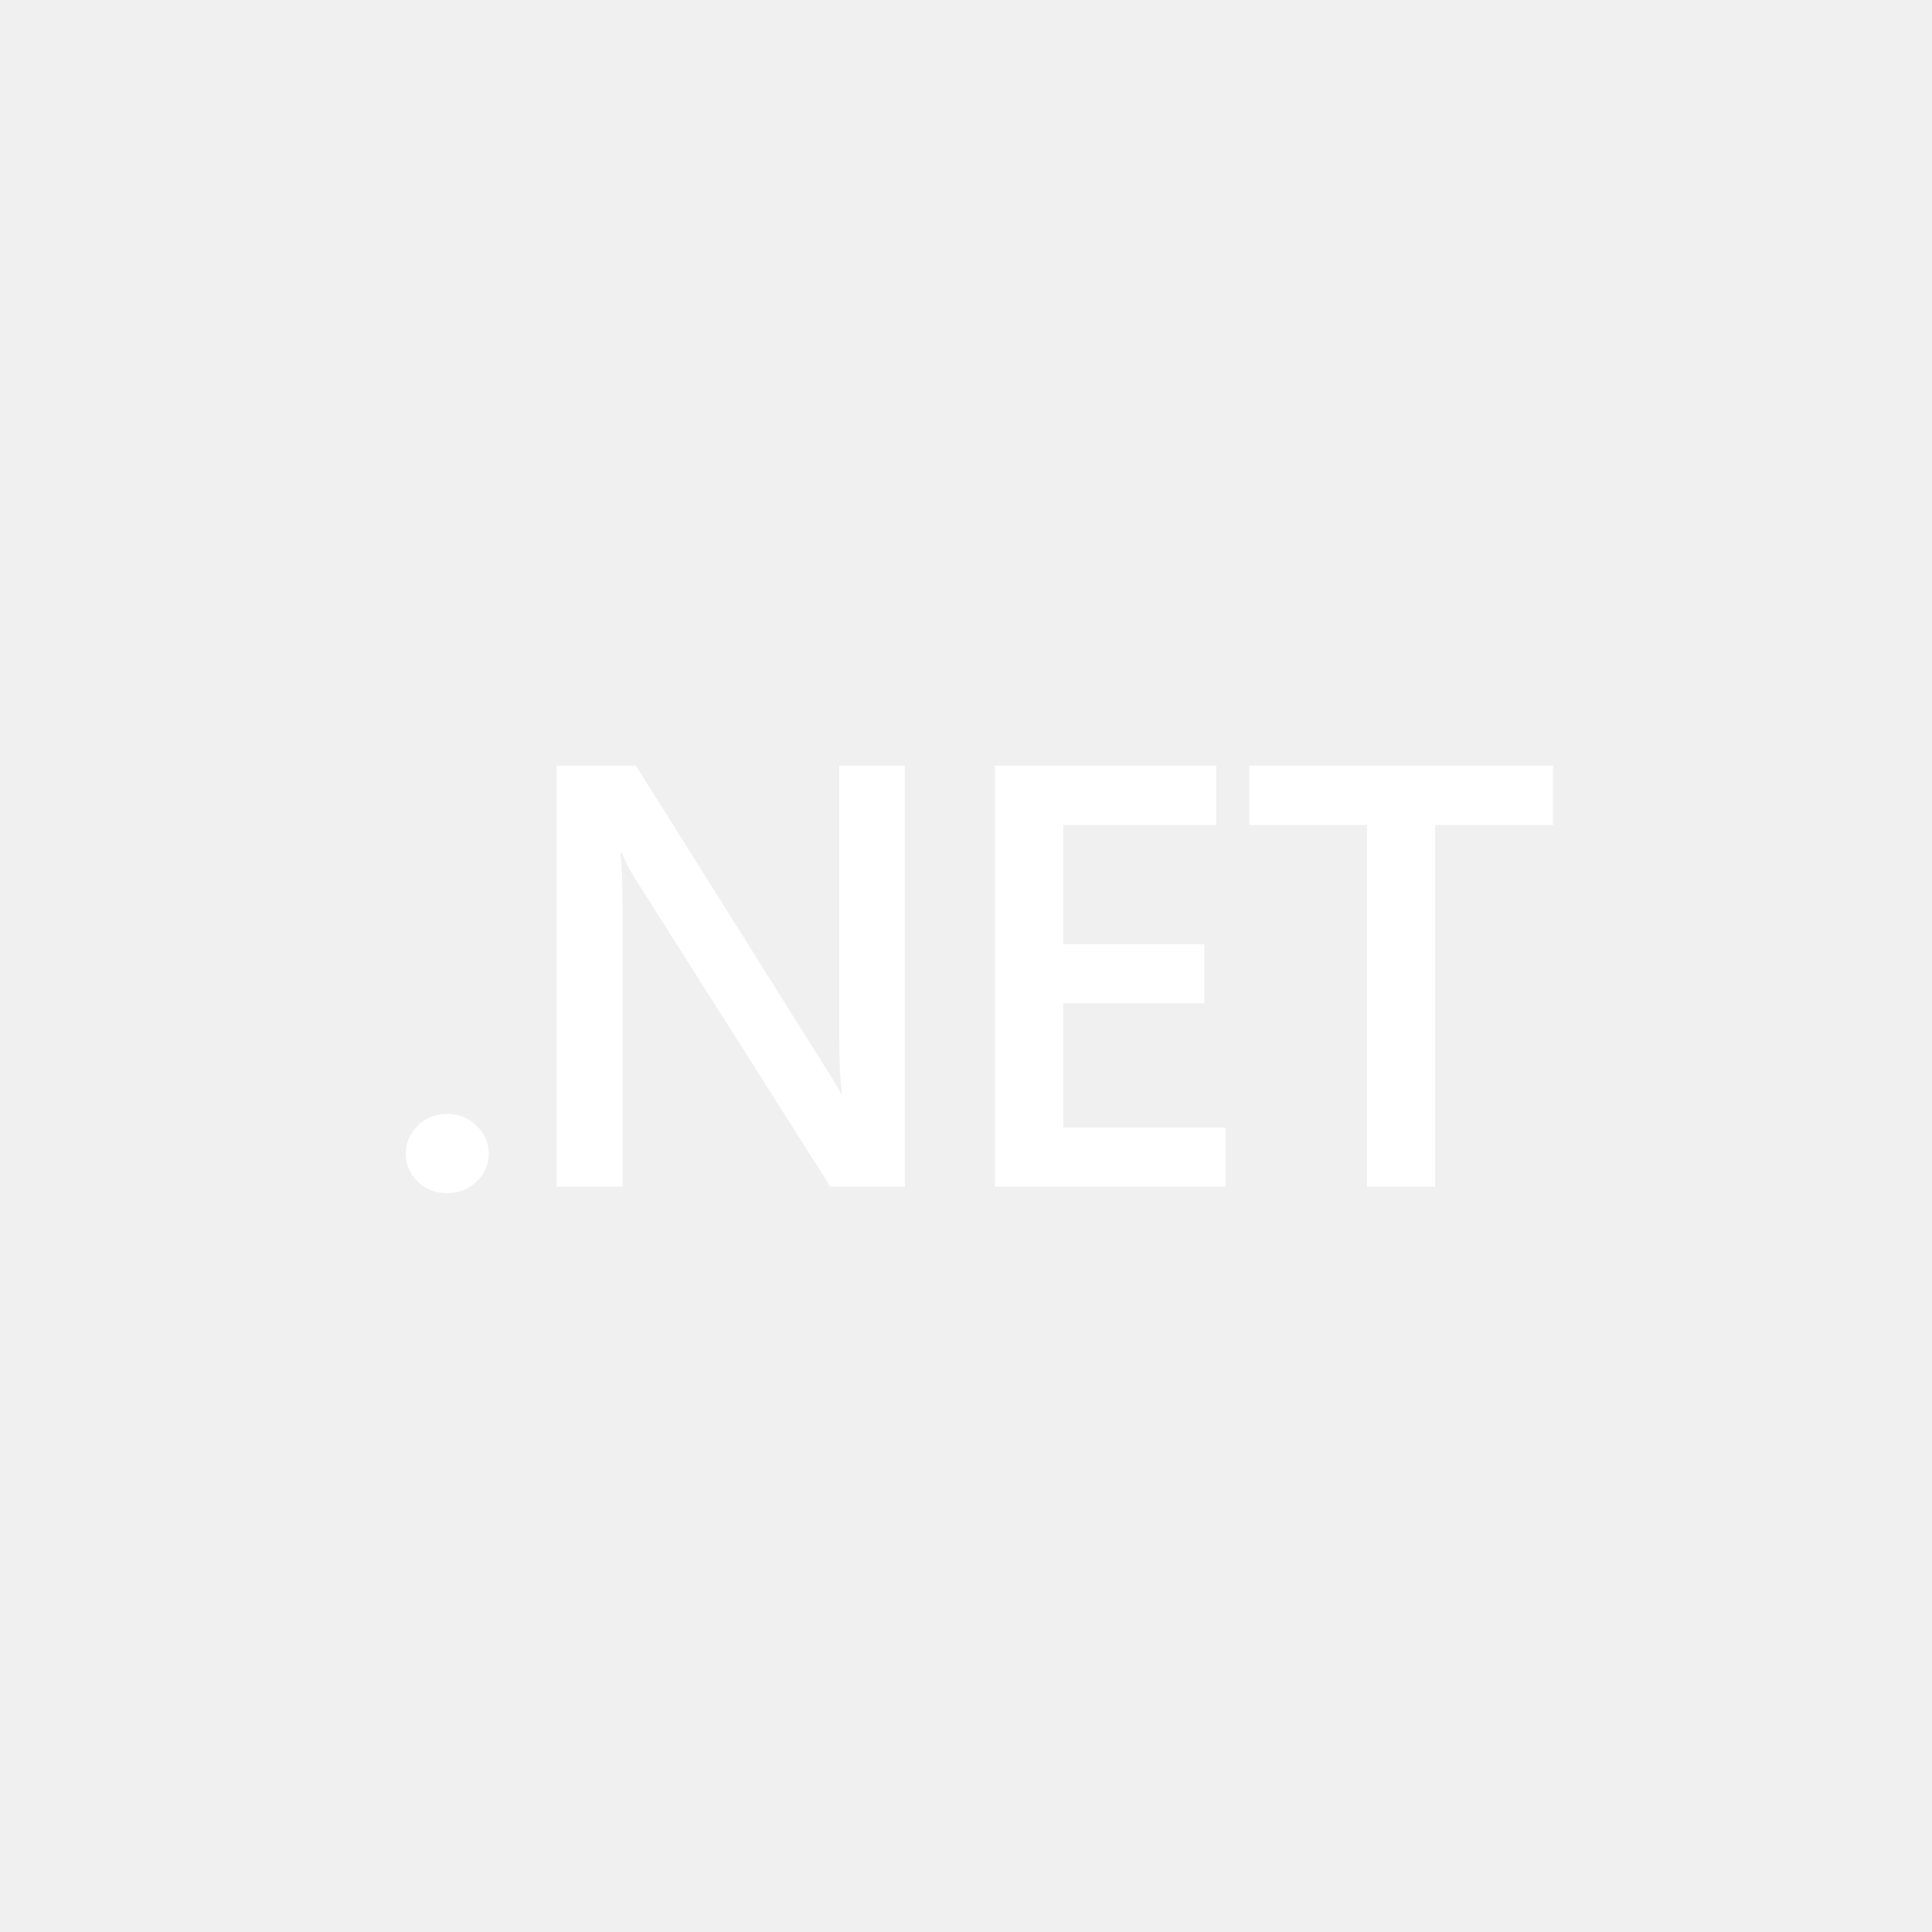
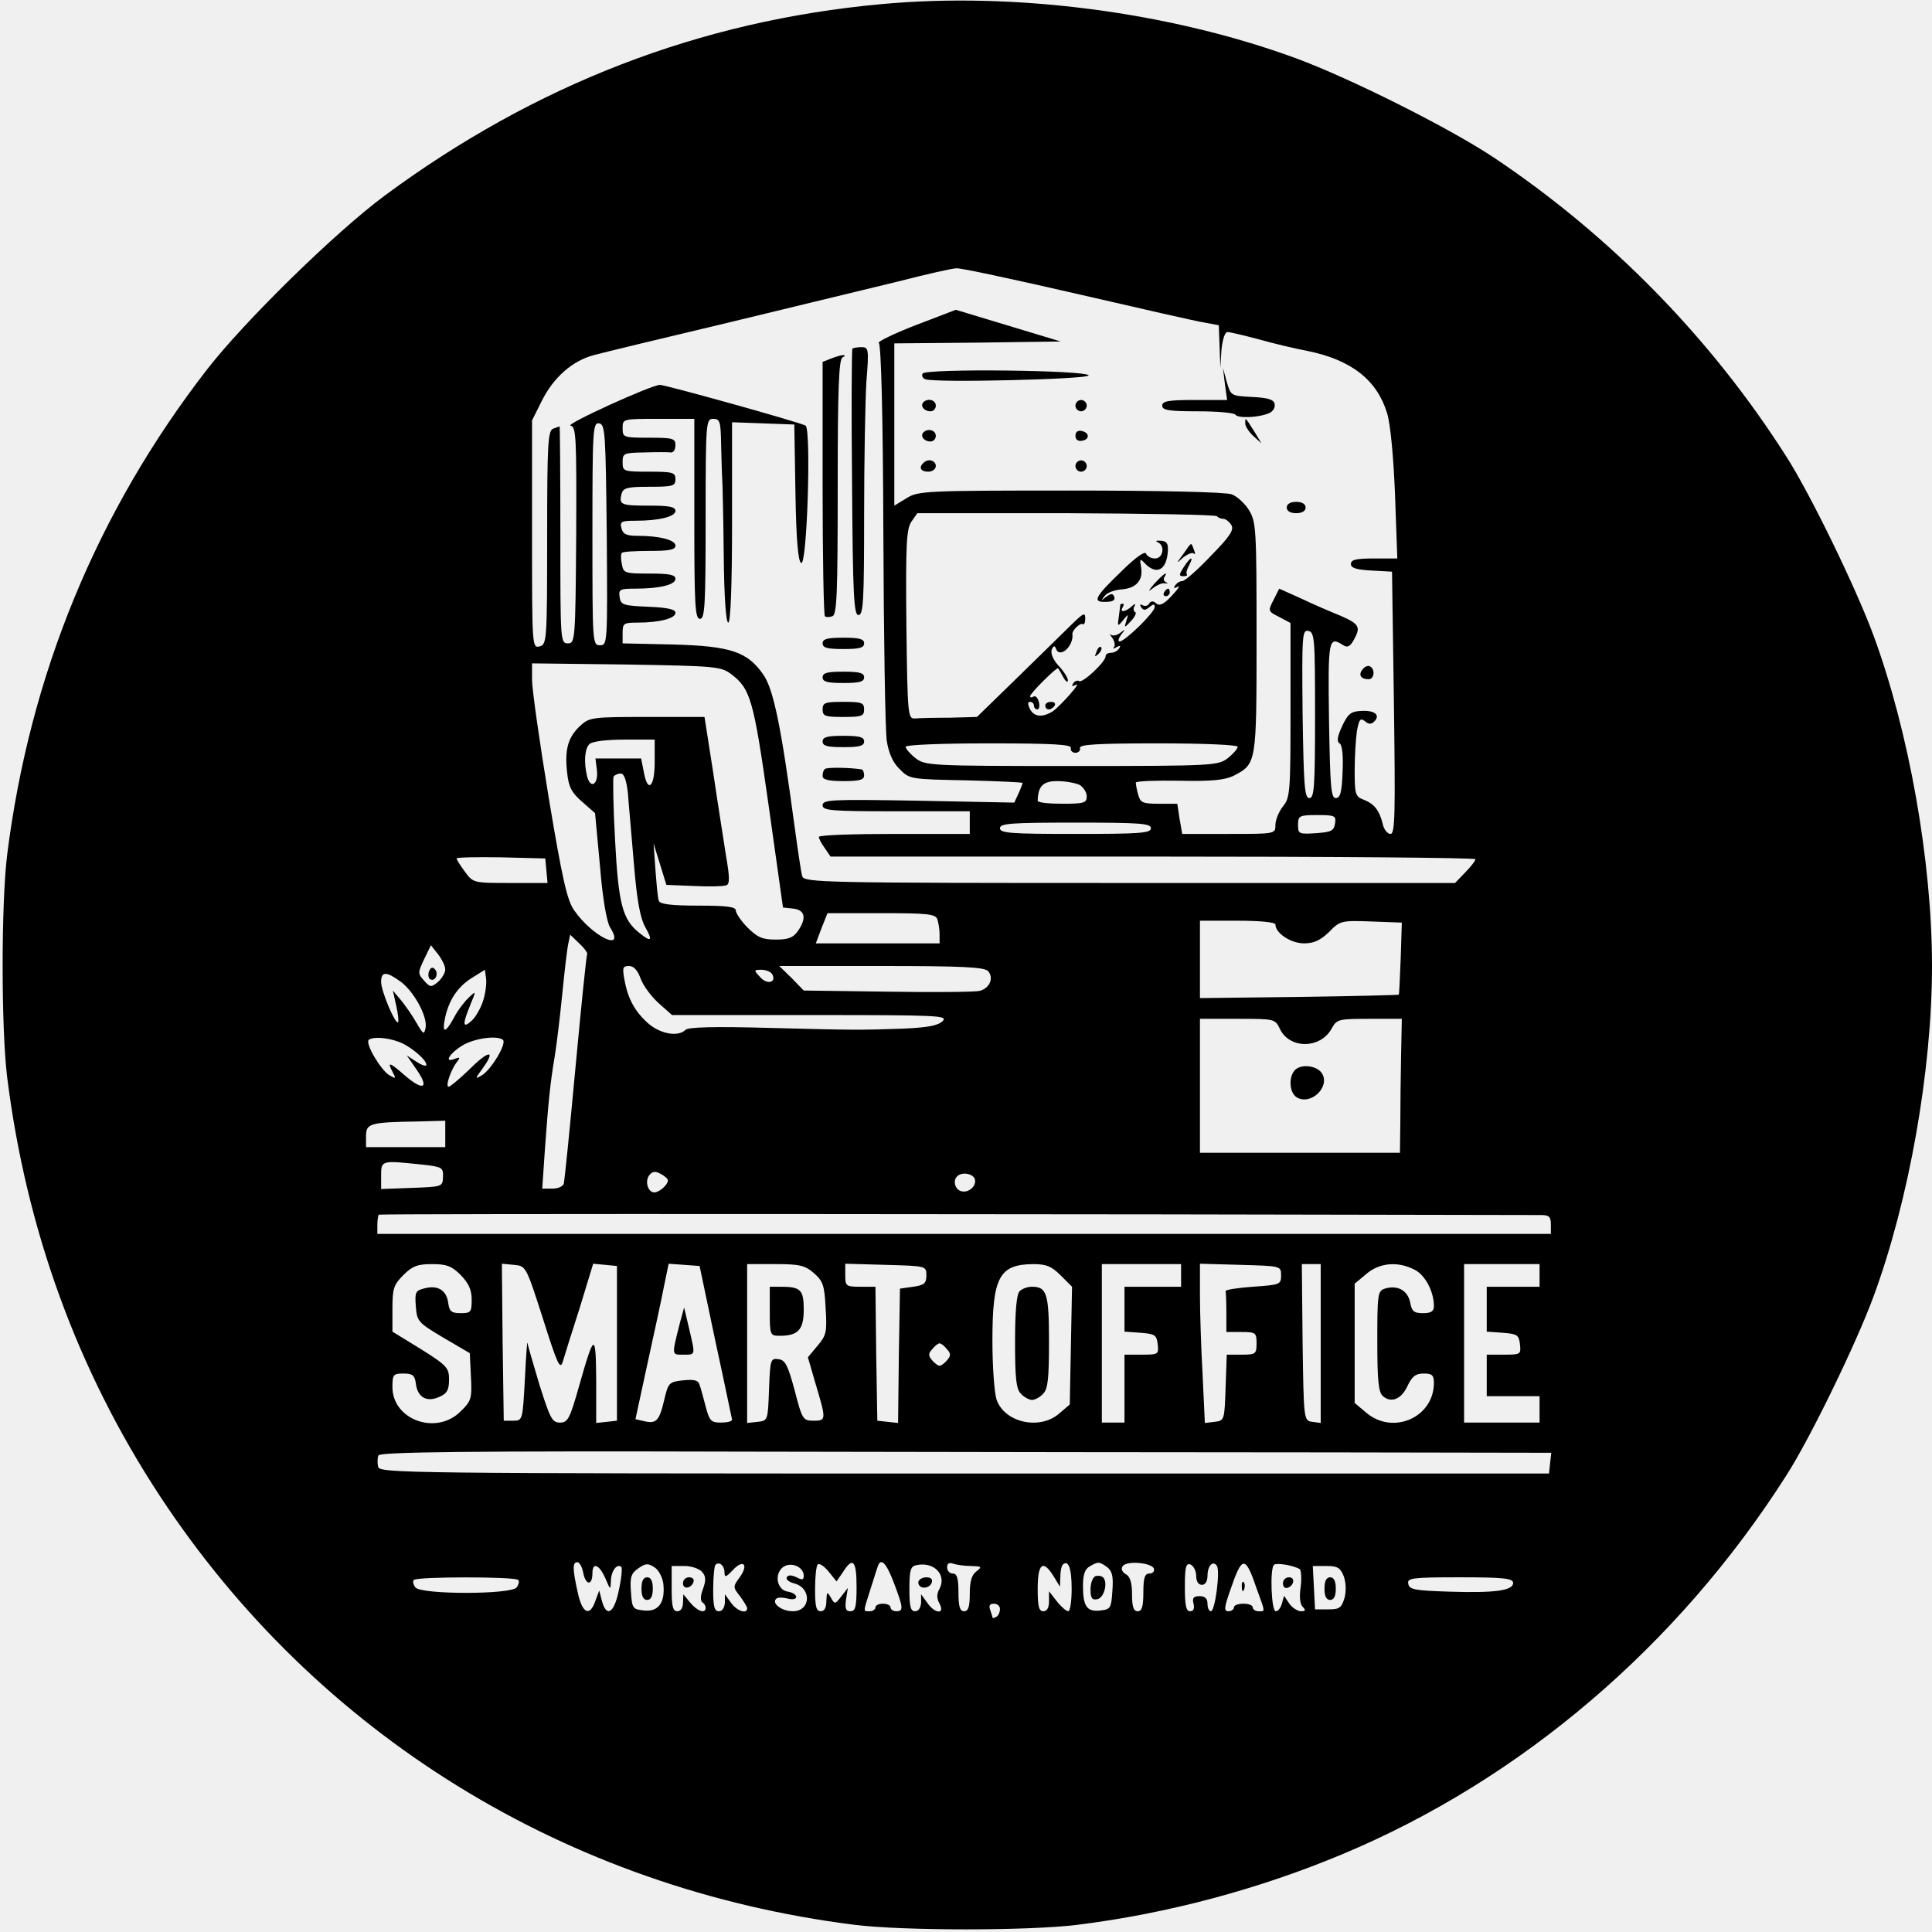
- <svg xmlns="http://www.w3.org/2000/svg" width="456" height="456" viewBox="0 0 456 456" version="1.1" xml:space="preserve" style="fill-rule:evenodd;clip-rule:evenodd;stroke-linejoin:round;stroke-miterlimit:2;">
-   <path d="m 105.5,281.609 c -2.703,0 -5.001,-0.9 -6.893,-2.702 -1.892,-1.848 -2.838,-4.042 -2.838,-6.582 0,-2.587 0.946,-4.804 2.838,-6.652 1.892,-1.848 4.19,-2.772 6.893,-2.772 2.748,0 5.068,0.924 6.96,2.772 1.937,1.848 2.906,4.064 2.906,6.652 0,2.54 -0.968,4.734 -2.906,6.582 -1.892,1.802 -4.212,2.702 -6.96,2.702 z" style="fill:#ffffff;fill-rule:nonzero;stroke-width:0.838" />
-   <path d="M 213.561,280.084 H 195.99 L 149.7,207.054 c -1.171,-1.848 -2.14,-3.765 -2.906,-5.751 h -0.406 c 0.361,2.125 0.541,6.675 0.541,13.65 v 65.132 h -15.543 v -99.36 h 18.719 l 44.737,71.298 c 1.892,2.957 3.109,4.989 3.649,6.098 h 0.27 c -0.45,-2.632 -0.676,-7.09 -0.676,-13.373 v -64.023 h 15.476 z" style="fill:#ffffff;fill-rule:nonzero;stroke-width:0.838" />
-   <path d="m 289.251,280.084 h -54.401 v -99.36 h 52.238 v 13.997 h -36.154 v 28.131 h 33.316 v 13.927 h -33.316 v 29.378 h 38.316 z" style="fill:#ffffff;fill-rule:nonzero;stroke-width:0.838" />
-   <path d="M 366.565,194.721 H 338.722 v 85.363 h -16.084 v -85.363 h -27.775 v -13.997 h 71.701 z" style="fill:#ffffff;fill-rule:nonzero;stroke-width:0.838" />
+ <svg xmlns="http://www.w3.org/2000/svg" version="1.0" width="512pt" height="512pt" viewBox="0 0 512 512" preserveAspectRatio="xMidYMid meet">
+   <g transform="translate(0,512) scale(0.1,-0.1)" fill="#000000" stroke="none">
+     <path d="M2335 5109 c-481 -44 -917 -213 -1315 -507 -131 -97 -372 -333 -472 -462 -291 -376 -469 -808 -529 -1285 -16 -129 -16 -461 0 -590 51 -406 187 -778 405 -1110 415 -631 1077 -1040 1841 -1136 129 -16 461 -16 590 0 241 30 482 95 702 187 474 198 890 553 1177 1004 63 98 185 349 231 474 94 255 155 599 155 876 0 277 -61 621 -155 876 -46 125 -168 376 -231 474 -199 313 -466 586 -776 793 -119 79 -379 209 -522 262 -334 123 -747 177 -1101 144z m520 -768 c165 -38 317 -73 338 -76 l37 -7 2 -57 2 -56 3 48 c3 28 9 47 16 47 7 0 44 -9 82 -19 39 -11 97 -25 130 -31 117 -24 184 -77 211 -165 9 -30 17 -116 21 -217 l6 -168 -61 0 c-48 0 -62 -3 -62 -15 0 -10 15 -15 55 -17 l54 -3 5 -347 c4 -297 3 -348 -9 -348 -8 0 -18 12 -21 28 -9 35 -22 52 -51 63 -21 8 -23 15 -23 76 0 38 3 85 6 106 6 31 9 35 21 26 10 -9 17 -9 25 -1 17 17 1 30 -34 28 -28 -1 -36 -8 -51 -40 -13 -28 -15 -41 -7 -46 7 -4 10 -32 8 -76 -2 -53 -6 -69 -18 -69 -13 0 -15 31 -18 208 -3 215 -1 222 38 197 11 -7 18 -3 27 13 20 35 16 43 -34 65 -27 11 -74 31 -105 46 l-58 26 -15 -30 c-15 -29 -15 -30 15 -45 l30 -16 0 -230 c0 -216 -1 -233 -20 -256 -11 -14 -20 -36 -20 -49 0 -24 0 -24 -124 -24 l-123 0 -7 40 -6 40 -49 0 c-44 0 -49 3 -55 25 -4 14 -6 28 -6 31 0 4 52 6 115 5 86 -2 121 2 144 13 61 32 61 31 61 366 0 287 -1 307 -20 338 -11 18 -32 37 -46 42 -15 6 -190 10 -427 10 -383 0 -404 -1 -434 -20 l-33 -20 0 215 0 215 220 2 221 3 -139 42 -139 42 -107 -41 c-59 -23 -102 -44 -97 -47 6 -4 11 -191 12 -506 1 -275 5 -522 9 -548 5 -32 16 -58 34 -75 26 -27 29 -27 176 -30 83 -2 150 -5 150 -7 0 -2 -5 -15 -11 -28 l-11 -24 -254 5 c-230 4 -254 3 -254 -12 0 -14 21 -16 195 -16 l195 0 0 -30 0 -30 -200 0 c-110 0 -200 -3 -200 -8 0 -4 7 -18 16 -30 l15 -22 855 0 c470 0 854 -3 854 -7 0 -4 -12 -20 -27 -35 l-27 -28 -862 0 c-813 0 -863 1 -868 18 -3 9 -12 71 -21 137 -35 260 -55 358 -82 397 -42 61 -87 76 -240 80 l-133 3 0 28 c0 25 3 27 39 27 58 0 101 11 101 26 0 9 -20 14 -72 16 -67 3 -73 5 -76 26 -3 20 1 22 41 22 64 0 107 10 107 26 0 11 -17 14 -69 14 -65 0 -69 1 -73 25 -3 13 -3 27 0 30 3 3 36 5 74 5 51 0 68 3 68 14 0 15 -42 26 -100 26 -29 0 -39 4 -43 20 -5 18 0 20 38 20 62 0 105 11 105 26 0 11 -17 14 -68 14 -76 0 -82 2 -75 31 5 16 14 19 74 19 62 0 69 2 69 20 0 18 -7 20 -70 20 -68 0 -70 1 -70 25 0 24 3 25 58 26 31 1 63 1 70 0 6 -1 12 7 12 19 0 18 -6 20 -70 20 -68 0 -70 1 -70 25 0 25 0 25 95 25 l95 0 0 -265 c0 -229 2 -265 15 -265 13 0 15 36 15 265 0 258 1 265 20 265 18 0 20 -7 21 -67 1 -38 2 -79 3 -93 1 -14 3 -105 4 -202 1 -111 6 -178 12 -178 6 0 10 95 10 265 l0 266 83 -3 82 -3 3 -180 c2 -125 7 -182 15 -187 16 -10 27 353 12 364 -12 8 -371 108 -386 108 -23 0 -253 -105 -237 -108 15 -3 16 -30 15 -290 -2 -280 -3 -287 -22 -287 -20 0 -20 7 -20 288 0 158 -1 287 -2 287 -1 0 -8 -3 -17 -6 -14 -5 -16 -40 -16 -289 0 -274 -1 -283 -20 -288 -20 -5 -20 0 -20 297 l0 302 26 52 c31 62 81 106 138 121 22 6 183 45 356 86 173 42 376 91 450 109 74 19 144 35 155 35 11 1 155 -30 320 -68z m-1247 -639 c2 -287 2 -292 -18 -292 -20 0 -20 6 -20 296 0 276 1 295 18 292 16 -3 17 -26 20 -296z m1617 50 c3 -4 11 -7 17 -7 6 0 15 -7 21 -16 8 -13 -3 -30 -54 -82 -35 -37 -69 -67 -76 -67 -6 0 -15 -5 -19 -12 -5 -7 -2 -8 7 -3 8 4 1 -6 -15 -23 -21 -23 -33 -29 -42 -21 -8 7 -14 7 -19 -1 -3 -6 -11 -7 -17 -4 -7 4 -8 2 -4 -5 6 -9 11 -9 22 0 11 9 14 9 14 0 0 -14 -79 -91 -93 -91 -5 0 -3 8 4 18 12 15 12 16 -2 5 -9 -7 -20 -9 -25 -5 -4 4 -3 0 4 -9 6 -9 8 -20 4 -24 -4 -5 -1 -5 7 0 9 5 12 4 7 -3 -4 -7 -14 -12 -22 -12 -8 0 -14 -4 -14 -9 0 -15 -61 -72 -70 -66 -5 3 -12 0 -16 -6 -5 -8 -3 -9 7 -4 18 10 -41 -56 -61 -70 -27 -17 -49 -15 -60 5 -7 14 -7 20 0 20 5 0 10 -4 10 -10 0 -5 4 -10 9 -10 5 0 7 9 4 20 -3 11 -9 17 -14 14 -5 -3 -9 -3 -9 1 0 8 71 78 74 74 2 -2 8 -13 14 -24 6 -11 12 -15 12 -8 0 7 -11 24 -24 38 -15 16 -22 33 -19 43 4 10 8 12 11 4 9 -29 48 5 44 38 -1 9 20 30 27 26 4 -3 7 4 7 15 0 16 -4 15 -31 -11 -16 -16 -81 -79 -143 -140 l-113 -110 -72 -2 c-40 0 -81 -1 -92 -2 -19 -1 -20 6 -23 248 -2 211 0 253 13 273 l16 23 393 0 c216 -1 397 -4 401 -8z m260 -527 c0 -189 -2 -220 -15 -220 -13 0 -15 33 -18 223 -2 209 -1 223 15 220 17 -3 18 -21 18 -223z m-1548 109 c52 -39 60 -67 100 -349 l38 -270 28 -3 c31 -4 35 -26 11 -60 -12 -17 -25 -22 -58 -22 -36 0 -49 6 -75 32 -17 17 -31 38 -31 45 0 10 -24 13 -100 13 -72 0 -102 4 -104 13 -3 6 -6 44 -9 82 l-5 70 17 -55 17 -55 73 -3 c41 -2 79 -1 86 2 9 3 9 21 -1 78 -6 40 -22 139 -34 221 l-23 147 -152 0 c-147 0 -153 -1 -178 -24 -32 -30 -41 -63 -34 -124 4 -38 12 -53 40 -77 l34 -30 13 -140 c7 -87 18 -149 27 -163 42 -67 -46 -25 -95 45 -19 26 -32 84 -68 300 -24 146 -44 286 -44 311 l0 44 249 -3 c235 -4 251 -5 278 -25z m-202 -234 c0 -67 -19 -83 -29 -25 l-7 35 -60 0 -61 0 4 -32 c4 -37 -17 -50 -26 -16 -9 37 -7 73 6 86 7 7 43 12 93 12 l80 0 0 -60z m1103 38 c-2 -7 4 -13 12 -13 8 0 14 6 12 13 -1 9 45 12 208 12 122 0 210 -4 210 -9 0 -5 -12 -19 -26 -30 -26 -20 -37 -21 -414 -21 -377 0 -388 1 -414 21 -14 11 -26 25 -26 30 0 5 91 9 220 9 171 0 219 -3 218 -12z m-1174 -120 c2 -29 10 -114 16 -188 8 -98 17 -144 30 -167 21 -37 16 -41 -16 -15 -44 35 -55 75 -64 245 -5 89 -6 165 -4 169 3 4 11 8 19 8 9 0 15 -17 19 -52z m1197 22 c10 -6 19 -20 19 -30 0 -18 -7 -20 -65 -20 -36 0 -65 3 -65 8 1 39 14 52 52 52 22 0 48 -5 59 -10z m677 -102 c-3 -20 -10 -23 -50 -26 -46 -3 -48 -2 -48 22 0 24 3 26 51 26 47 0 50 -2 47 -22z m-488 -13 c0 -13 -29 -15 -200 -15 -171 0 -200 2 -200 15 0 13 29 15 200 15 171 0 200 -2 200 -15z m-1602 -112 l3 -33 -98 0 c-98 0 -99 0 -121 30 -12 16 -22 32 -22 35 0 3 53 4 118 3 l117 -3 3 -32z m1036 -129 c3 -9 6 -27 6 -40 l0 -24 -164 0 -164 0 15 40 16 40 142 0 c121 0 144 -2 149 -16z m896 -14 c0 -23 41 -50 76 -50 26 0 43 8 66 30 29 30 33 31 112 28 l81 -3 -3 -95 c-2 -52 -4 -95 -5 -96 -1 -1 -120 -4 -265 -6 l-262 -3 0 103 0 102 100 0 c60 0 100 -4 100 -10z m-1824 -79 c-2 -3 -16 -139 -31 -301 -15 -162 -29 -301 -31 -307 -2 -7 -15 -13 -30 -13 l-27 0 7 103 c9 125 14 176 26 247 5 30 14 105 20 165 6 61 13 121 16 134 l5 24 24 -23 c14 -13 23 -26 21 -29z m-376 -40 c0 -9 -9 -24 -19 -33 -18 -15 -21 -15 -37 3 -17 19 -17 21 0 57 l18 37 19 -24 c10 -13 19 -31 19 -40z m518 -25 c7 -19 29 -48 48 -65 l35 -31 366 0 c340 0 366 -1 351 -16 -12 -12 -39 -17 -105 -20 -121 -4 -122 -4 -357 2 -142 4 -212 2 -219 -5 -19 -19 -64 -12 -97 15 -36 31 -56 66 -65 117 -6 32 -5 37 12 37 13 0 23 -12 31 -34z m921 20 c15 -18 4 -45 -23 -52 -12 -3 -122 -4 -244 -2 l-222 3 -32 33 -33 32 271 0 c218 0 274 -3 283 -14z m-1338 -76 c-6 -20 -20 -45 -31 -55 -24 -22 -25 -10 -4 41 16 39 16 39 -3 21 -11 -10 -29 -33 -39 -52 -24 -45 -34 -45 -24 0 11 48 35 82 73 105 l32 20 3 -22 c2 -12 -1 -38 -7 -58z m765 69 c13 -22 -12 -30 -31 -9 -18 19 -18 20 3 20 11 0 24 -5 28 -11z m-985 -20 c35 -25 72 -92 67 -122 -4 -20 -6 -19 -24 12 -10 18 -29 45 -41 60 l-22 26 9 -40 c5 -22 7 -41 5 -44 -7 -7 -45 82 -45 107 0 28 14 28 51 1z m2331 -126 c26 -54 109 -53 138 3 13 23 19 24 99 24 l86 0 -2 -97 c-1 -54 -2 -134 -2 -178 l-1 -80 -265 0 -265 0 0 178 0 177 99 0 c99 0 100 0 113 -27z m-2335 -34 c30 -11 73 -47 73 -61 0 -5 -12 -1 -26 8 l-26 17 27 -39 c33 -48 17 -56 -31 -15 -41 36 -49 39 -34 11 10 -19 10 -20 -9 -9 -23 15 -63 83 -54 93 10 9 48 7 80 -5z m276 5 c10 -10 -31 -78 -55 -93 -20 -12 -20 -11 2 19 35 49 15 47 -36 -4 -26 -25 -51 -46 -55 -46 -10 0 7 48 23 67 8 11 7 12 -7 7 -32 -13 -11 18 25 38 34 18 90 24 103 12z m-153 -249 l0 -35 -105 0 -105 0 0 29 c0 34 10 37 138 39 l72 2 0 -35z m-64 -81 c56 -6 59 -8 58 -33 -1 -26 -2 -26 -82 -29 l-82 -3 0 36 c0 40 1 40 106 29z m654 -42 c0 -12 -23 -32 -36 -32 -17 0 -26 30 -13 46 8 10 16 11 30 3 10 -5 19 -13 19 -17z m813 4 c7 -19 -18 -40 -38 -32 -15 6 -20 28 -8 39 12 12 41 7 46 -7z m1500 -96 c22 0 27 -4 27 -25 l0 -25 -1555 0 -1555 0 0 23 c0 13 2 26 4 28 3 3 1822 2 3079 -1z m-2862 -159 c21 -22 29 -39 29 -65 0 -33 -2 -36 -29 -36 -25 0 -30 5 -33 26 -4 34 -27 49 -62 40 -25 -6 -27 -10 -24 -48 3 -40 6 -43 73 -83 l70 -41 3 -62 c3 -58 1 -65 -27 -92 -64 -65 -181 -23 -181 64 0 33 2 36 29 36 25 0 30 -5 33 -26 4 -37 29 -51 62 -36 21 9 26 19 26 46 0 31 -5 37 -75 81 l-75 46 0 60 c0 54 3 64 29 90 24 24 38 29 76 29 38 0 52 -5 76 -29z m218 -116 c37 -117 45 -136 52 -115 4 14 24 78 45 143 l36 118 32 -3 31 -3 0 -205 0 -205 -27 -3 -28 -3 0 113 c-1 128 -5 127 -45 -14 -25 -88 -30 -98 -51 -98 -21 0 -26 11 -54 99 -16 54 -31 104 -32 112 -1 8 -4 -35 -7 -96 -6 -109 -6 -110 -31 -110 l-25 0 -3 208 -2 208 32 -3 c32 -3 32 -3 77 -143z m457 -60 c24 -110 43 -203 44 -207 0 -5 -13 -8 -30 -8 -26 0 -30 5 -40 43 -6 23 -13 49 -16 57 -3 12 -14 15 -43 12 -38 -4 -40 -6 -51 -53 -13 -55 -21 -63 -54 -55 l-22 5 32 148 c18 82 38 174 44 206 l12 58 41 -3 41 -3 42 -200z m261 181 c24 -21 28 -32 31 -93 4 -63 2 -72 -22 -100 l-25 -30 20 -69 c29 -97 29 -99 -5 -99 -28 0 -30 3 -50 80 -18 67 -25 81 -43 83 -21 3 -22 -1 -25 -80 -3 -82 -3 -83 -30 -86 l-28 -3 0 210 0 211 74 0 c64 0 79 -3 103 -24z m298 -6 c0 -21 -6 -26 -35 -30 l-35 -5 -3 -178 -2 -178 -28 3 -27 3 -3 178 -2 177 -40 0 c-38 0 -40 2 -40 30 l0 31 107 -3 c108 -3 108 -3 108 -28z m356 0 l30 -30 -3 -156 -3 -156 -28 -24 c-52 -45 -145 -24 -166 37 -6 18 -11 88 -11 156 0 169 18 202 108 203 35 0 49 -6 73 -30z m319 0 l0 -30 -75 0 -75 0 0 -59 0 -60 43 -3 c38 -3 42 -6 45 -30 3 -27 2 -28 -42 -28 l-46 0 0 -90 0 -90 -30 0 -30 0 0 210 0 210 105 0 105 0 0 -30z m265 0 c0 -24 -3 -25 -75 -30 -41 -3 -74 -8 -72 -12 1 -5 2 -30 2 -58 l0 -50 40 0 c38 0 40 -2 40 -30 0 -28 -2 -30 -40 -30 l-39 0 -3 -87 c-3 -86 -3 -88 -29 -91 l-26 -3 -6 128 c-4 70 -7 165 -7 211 l0 83 107 -3 c108 -3 108 -3 108 -28z m105 -181 l0 -210 -22 3 c-23 3 -23 4 -26 211 l-2 207 25 0 25 0 0 -211z m249 196 c28 -14 51 -58 51 -96 0 -14 -7 -19 -29 -19 -24 0 -30 5 -34 29 -7 32 -34 46 -67 36 -19 -6 -20 -15 -20 -139 0 -105 3 -136 15 -146 22 -19 49 -8 65 27 12 25 21 33 43 33 22 0 27 -4 27 -25 0 -91 -108 -139 -179 -79 l-31 26 0 158 0 158 31 26 c35 30 84 34 128 11z m331 -15 l0 -30 -70 0 -70 0 0 -59 0 -60 43 -3 c38 -3 42 -6 45 -30 3 -27 2 -28 -42 -28 l-46 0 0 -55 0 -55 70 0 70 0 0 -35 0 -35 -100 0 -100 0 0 210 0 210 100 0 100 0 0 -30z m-1570 -196 c11 -12 10 -18 -3 -32 -16 -15 -18 -15 -34 0 -13 14 -14 20 -3 32 7 9 16 16 20 16 4 0 13 -7 20 -16z m1023 -273 l578 -1 -3 -27 -3 -28 -1550 0 c-1487 0 -1550 1 -1553 18 -2 10 -2 24 1 30 3 9 232 12 978 10 536 -1 1234 -2 1552 -2z m-1987 -321 c7 -32 24 -32 24 1 0 30 18 23 34 -13 14 -33 14 -33 15 -6 1 26 17 46 28 35 2 -3 0 -31 -7 -61 -12 -61 -33 -74 -45 -28 l-7 27 -10 -27 c-15 -44 -35 -34 -47 22 -14 63 -14 80 -1 80 6 0 13 -13 16 -30z m212 -28 c5 -49 -13 -74 -51 -70 -30 3 -32 5 -35 50 -3 39 1 49 20 62 19 13 25 14 43 2 11 -7 21 -27 23 -44z m162 31 c0 -14 4 -13 21 5 28 31 44 17 20 -17 -19 -26 -19 -27 0 -51 10 -14 19 -28 19 -32 0 -17 -28 -7 -43 15 l-16 22 0 -22 c-1 -14 -7 -23 -16 -23 -12 0 -15 13 -15 58 0 32 3 62 6 65 10 10 24 -2 24 -20z m210 -9 c0 -11 -4 -12 -19 -4 -13 6 -22 7 -26 0 -3 -5 5 -12 19 -16 48 -12 45 -74 -3 -74 -29 0 -57 21 -44 33 3 4 17 4 29 1 14 -4 24 -2 24 4 0 6 -10 12 -22 14 -29 4 -37 46 -13 65 21 15 55 1 55 -23z m104 10 c26 41 36 31 36 -39 0 -53 -3 -65 -16 -65 -13 0 -15 7 -12 31 l5 31 -17 -22 c-17 -22 -18 -22 -28 -4 -10 17 -11 16 -12 -8 0 -18 -5 -28 -15 -28 -12 0 -15 13 -15 58 0 32 3 62 7 66 4 4 17 -4 29 -19 l21 -26 17 25z m135 -29 c25 -66 26 -75 6 -75 -8 0 -15 5 -15 10 0 6 -9 10 -20 10 -11 0 -20 -4 -20 -10 0 -5 -7 -10 -15 -10 -18 0 -18 -4 1 56 9 27 17 55 20 62 8 26 23 10 43 -43z m122 24 c6 -13 6 -25 -1 -39 -8 -14 -8 -26 0 -40 15 -29 -13 -27 -33 3 l-16 22 0 -22 c-1 -14 -7 -23 -16 -23 -12 0 -15 13 -15 59 0 49 3 60 18 63 27 6 52 -3 63 -23z m82 21 c29 -1 30 -2 15 -14 -13 -9 -18 -27 -18 -60 0 -34 -4 -46 -15 -46 -11 0 -15 12 -15 50 0 38 -4 50 -15 50 -8 0 -15 7 -15 16 0 11 5 14 16 10 9 -3 30 -6 47 -6z m267 -61 c0 -32 -4 -59 -9 -59 -5 0 -19 12 -30 26 l-21 27 0 -27 c0 -16 -5 -26 -15 -26 -12 0 -15 13 -15 60 0 67 14 78 42 33 l17 -28 1 26 c0 14 3 29 6 32 15 15 24 -8 24 -64z m94 58 c13 -10 17 -24 14 -62 -3 -47 -5 -50 -32 -53 -35 -4 -46 10 -46 65 0 30 5 45 18 52 22 13 25 13 46 -2z m124 -4 c2 -7 -3 -13 -12 -13 -12 0 -16 -11 -16 -50 0 -38 -4 -50 -15 -50 -11 0 -15 12 -15 45 0 30 -5 47 -16 53 -10 5 -14 15 -9 21 9 16 77 10 83 -6z m112 -19 c0 -15 6 -24 15 -24 9 0 15 9 15 24 0 27 15 42 25 26 9 -14 -5 -120 -16 -120 -5 0 -9 9 -9 20 0 14 -7 20 -21 20 -16 0 -20 -5 -16 -20 3 -13 0 -20 -9 -20 -11 0 -14 16 -14 65 0 53 3 63 15 59 8 -4 15 -17 15 -30z m161 -36 c23 -63 22 -58 4 -58 -8 0 -15 5 -15 10 0 6 -11 10 -25 10 -14 0 -25 -4 -25 -10 0 -5 -7 -10 -14 -10 -13 0 -12 9 4 55 32 94 40 94 71 3z m113 54 c4 -2 6 -24 3 -47 -4 -26 -2 -46 5 -53 9 -9 8 -12 -4 -12 -9 0 -23 9 -31 20 l-14 21 -6 -21 c-3 -11 -10 -20 -16 -20 -12 0 -16 112 -5 123 7 6 50 -1 68 -11z m-1583 -8 c10 -12 10 -22 2 -45 -7 -17 -7 -31 -2 -35 5 -3 9 -9 9 -15 0 -16 -21 -10 -41 14 l-18 22 -1 -22 c0 -14 -6 -23 -15 -23 -12 0 -15 13 -15 60 l0 60 34 0 c18 0 39 -7 47 -16z m1700 -11 c6 -17 7 -40 2 -58 -8 -26 -13 -30 -43 -30 l-35 0 -3 58 -3 57 36 0 c30 0 37 -5 46 -27z m-2188 -10 c4 -3 2 -12 -4 -20 -16 -19 -252 -19 -268 0 -6 8 -8 17 -4 20 8 9 268 9 276 0z m2637 -8 c0 -20 -47 -27 -170 -23 -90 3 -105 5 -108 21 -3 15 9 17 137 17 117 0 141 -3 141 -15z m-1360 -69 c0 -8 -4 -18 -10 -21 -5 -3 -10 -4 -10 -1 0 2 -3 11 -6 20 -4 11 -1 16 10 16 9 0 16 -6 16 -14z" />
+     <path d="M2259 4196 c-2 -2 -3 -162 -1 -355 2 -301 5 -351 17 -351 13 0 15 38 15 263 0 145 3 305 6 355 7 87 6 92 -13 92 -11 0 -22 -2 -24 -4z" />
+     <path d="M2203 4170 l-23 -9 0 -334 c0 -184 3 -336 6 -340 3 -3 12 -3 20 0 12 4 14 62 14 343 0 261 3 339 13 343 6 3 8 5 2 6 -5 0 -20 -4 -32 -9z" />
+     <path d="M2445 4130 c-3 -6 0 -12 7 -15 26 -10 433 0 433 10 0 14 -431 19 -440 5z" />
+     <path d="M3246 4103 l6 -43 -86 0 c-70 0 -86 -3 -86 -15 0 -12 17 -15 94 -15 52 0 97 -4 100 -9 7 -10 61 -8 89 4 10 4 17 15 15 24 -2 12 -17 17 -60 19 -56 3 -56 3 -67 40 l-10 37 5 -42z" />
+     <path d="M2447 4054 c-9 -10 2 -24 19 -24 8 0 14 7 14 15 0 15 -21 21 -33 9z" />
+     <path d="M2850 4045 c0 -8 7 -15 15 -15 8 0 15 7 15 15 0 8 -7 15 -15 15 -8 0 -15 -7 -15 -15z" />
+     <path d="M3300 3998 c0 -8 10 -23 22 -34 l21 -19 -18 30 c-26 41 -25 40 -25 23z" />
+     <path d="M2447 3974 c-9 -10 2 -24 19 -24 8 0 14 7 14 15 0 15 -21 21 -33 9z" />
+     <path d="M2850 3965 c0 -10 7 -15 18 -13 21 4 19 22 -2 26 -10 2 -16 -3 -16 -13z" />
+     <path d="M2447 3893 c-13 -12 -7 -23 13 -23 11 0 20 7 20 15 0 15 -21 21 -33 8z" />
+     <path d="M2850 3885 c0 -8 7 -15 15 -15 8 0 15 7 15 15 0 8 -7 15 -15 15 -8 0 -15 -7 -15 -15z" />
+     <path d="M3410 3775 c0 -9 9 -15 25 -15 16 0 25 6 25 15 0 9 -9 15 -25 15 -16 0 -25 -6 -25 -15z" />
+     <path d="M2180 3415 c0 -12 13 -15 55 -15 42 0 55 3 55 15 0 12 -13 15 -55 15 -42 0 -55 -3 -55 -15z" />
+     <path d="M3611 3346 c-12 -14 -5 -26 16 -26 15 0 18 26 4 34 -5 3 -14 0 -20 -8z" />
+     <path d="M2180 3325 c0 -12 13 -15 55 -15 42 0 55 3 55 15 0 12 -13 15 -55 15 -42 0 -55 -3 -55 -15z" />
+     <path d="M2180 3240 c0 -18 7 -20 55 -20 48 0 55 2 55 20 0 18 -7 20 -55 20 -48 0 -55 -2 -55 -20z" />
+     <path d="M2180 3155 c0 -12 13 -15 55 -15 42 0 55 3 55 15 0 12 -13 15 -55 15 -42 0 -55 -3 -55 -15z" />
+     <path d="M2186 3082 c-4 -3 -6 -11 -6 -19 0 -9 16 -13 55 -13 42 0 55 3 55 15 0 8 -3 16 -7 16 -29 5 -93 6 -97 1z" />
+     <path d="M3068 3683 c20 -8 15 -43 -7 -43 -11 0 -21 6 -24 13 -3 7 -26 -9 -61 -43 -76 -73 -82 -86 -46 -85 18 0 26 4 23 13 -4 10 -8 10 -22 0 -14 -11 -14 -11 -4 2 6 9 27 17 45 18 39 3 58 24 52 59 -4 23 -3 24 11 9 31 -31 57 -16 60 34 1 20 -3 26 -19 27 -12 1 -15 -1 -8 -4z" />
+     <path d="M3136 3652 c-20 -27 -20 -27 0 -9 12 9 24 14 28 10 4 -4 4 0 0 10 -8 21 -5 22 -28 -11z" />
+     <path d="M3137 3617 c-13 -20 -13 -24 -1 -24 8 0 12 2 9 5 -2 3 0 13 6 23 14 27 4 24 -14 -4z" />
+     <path d="M3059 3573 c-16 -19 -18 -23 -4 -12 11 9 26 15 33 13 7 -1 8 0 2 3 -5 2 -8 9 -4 14 11 18 -3 8 -27 -18z" />
+     <path d="M3085 3550 c-3 -5 -1 -10 4 -10 6 0 11 5 11 10 0 6 -2 10 -4 10 -3 0 -8 -4 -11 -10z" />
+     <path d="M2969 3518 c0 -2 -2 -16 -4 -32 -4 -27 -3 -27 11 -10 15 18 15 18 9 -1 -6 -20 -6 -20 13 0 10 11 15 22 10 23 -4 2 -5 9 -2 15 5 8 2 8 -7 0 -16 -15 -33 -17 -24 -3 3 6 4 10 1 10 -3 0 -6 -1 -7 -2z" />
+     <path d="M2906 3393 c-6 -14 -5 -15 5 -6 7 7 10 15 7 18 -3 3 -9 -2 -12 -12z" />
+     <path d="M2770 3250 c0 -5 4 -10 9 -10 6 0 13 5 16 10 3 6 -1 10 -9 10 -9 0 -16 -4 -16 -10z" />
+     <path d="M1137 2546 c-3 -8 -2 -18 3 -21 13 -8 24 15 12 27 -6 6 -11 4 -15 -6z" />
+     <path d="M3438 2289 c-24 -13 -24 -65 0 -78 38 -20 88 30 65 65 -12 18 -46 24 -65 13z" />
+     <path d="M1802 1615 c-22 -88 -23 -85 9 -85 33 0 32 -3 15 70 l-13 55 -11 -40z" />
+     <path d="M2040 1645 c0 -63 1 -65 26 -65 49 0 64 16 64 69 0 53 -8 61 -61 61 l-29 0 0 -65z" />
+     <path d="M2702 1698 c-8 -8 -12 -53 -12 -134 0 -98 3 -126 16 -138 8 -9 22 -16 29 -16 7 0 21 7 29 16 13 12 16 40 16 138 0 128 -6 146 -45 146 -12 0 -26 -5 -33 -12z" />
+     <path d="M1700 910 c0 -20 5 -30 15 -30 10 0 15 10 15 30 0 20 -5 30 -15 30 -10 0 -15 -10 -15 -30z" />
+     <path d="M2435 931 c-3 -5 -1 -12 5 -16 12 -7 30 2 30 16 0 12 -27 12 -35 0z" />
+     <path d="M2903 943 c-7 -3 -13 -18 -13 -35 0 -23 4 -29 18 -26 18 3 29 45 15 58 -4 4 -14 5 -20 3z" />
+     <path d="M3291 914 c0 -11 3 -14 6 -6 3 7 2 16 -1 19 -3 4 -6 -2 -5 -13z" />
+     <path d="M3400 924 c0 -9 5 -14 12 -12 18 6 21 28 4 28 -9 0 -16 -7 -16 -16z" />
+     <path d="M1810 924 c0 -17 22 -14 28 4 2 7 -3 12 -12 12 -9 0 -16 -7 -16 -16z" />
+     <path d="M3510 910 c0 -20 5 -30 15 -30 10 0 15 10 15 30 0 20 -5 30 -15 30 -10 0 -15 -10 -15 -30z" />
+   </g>
</svg>
